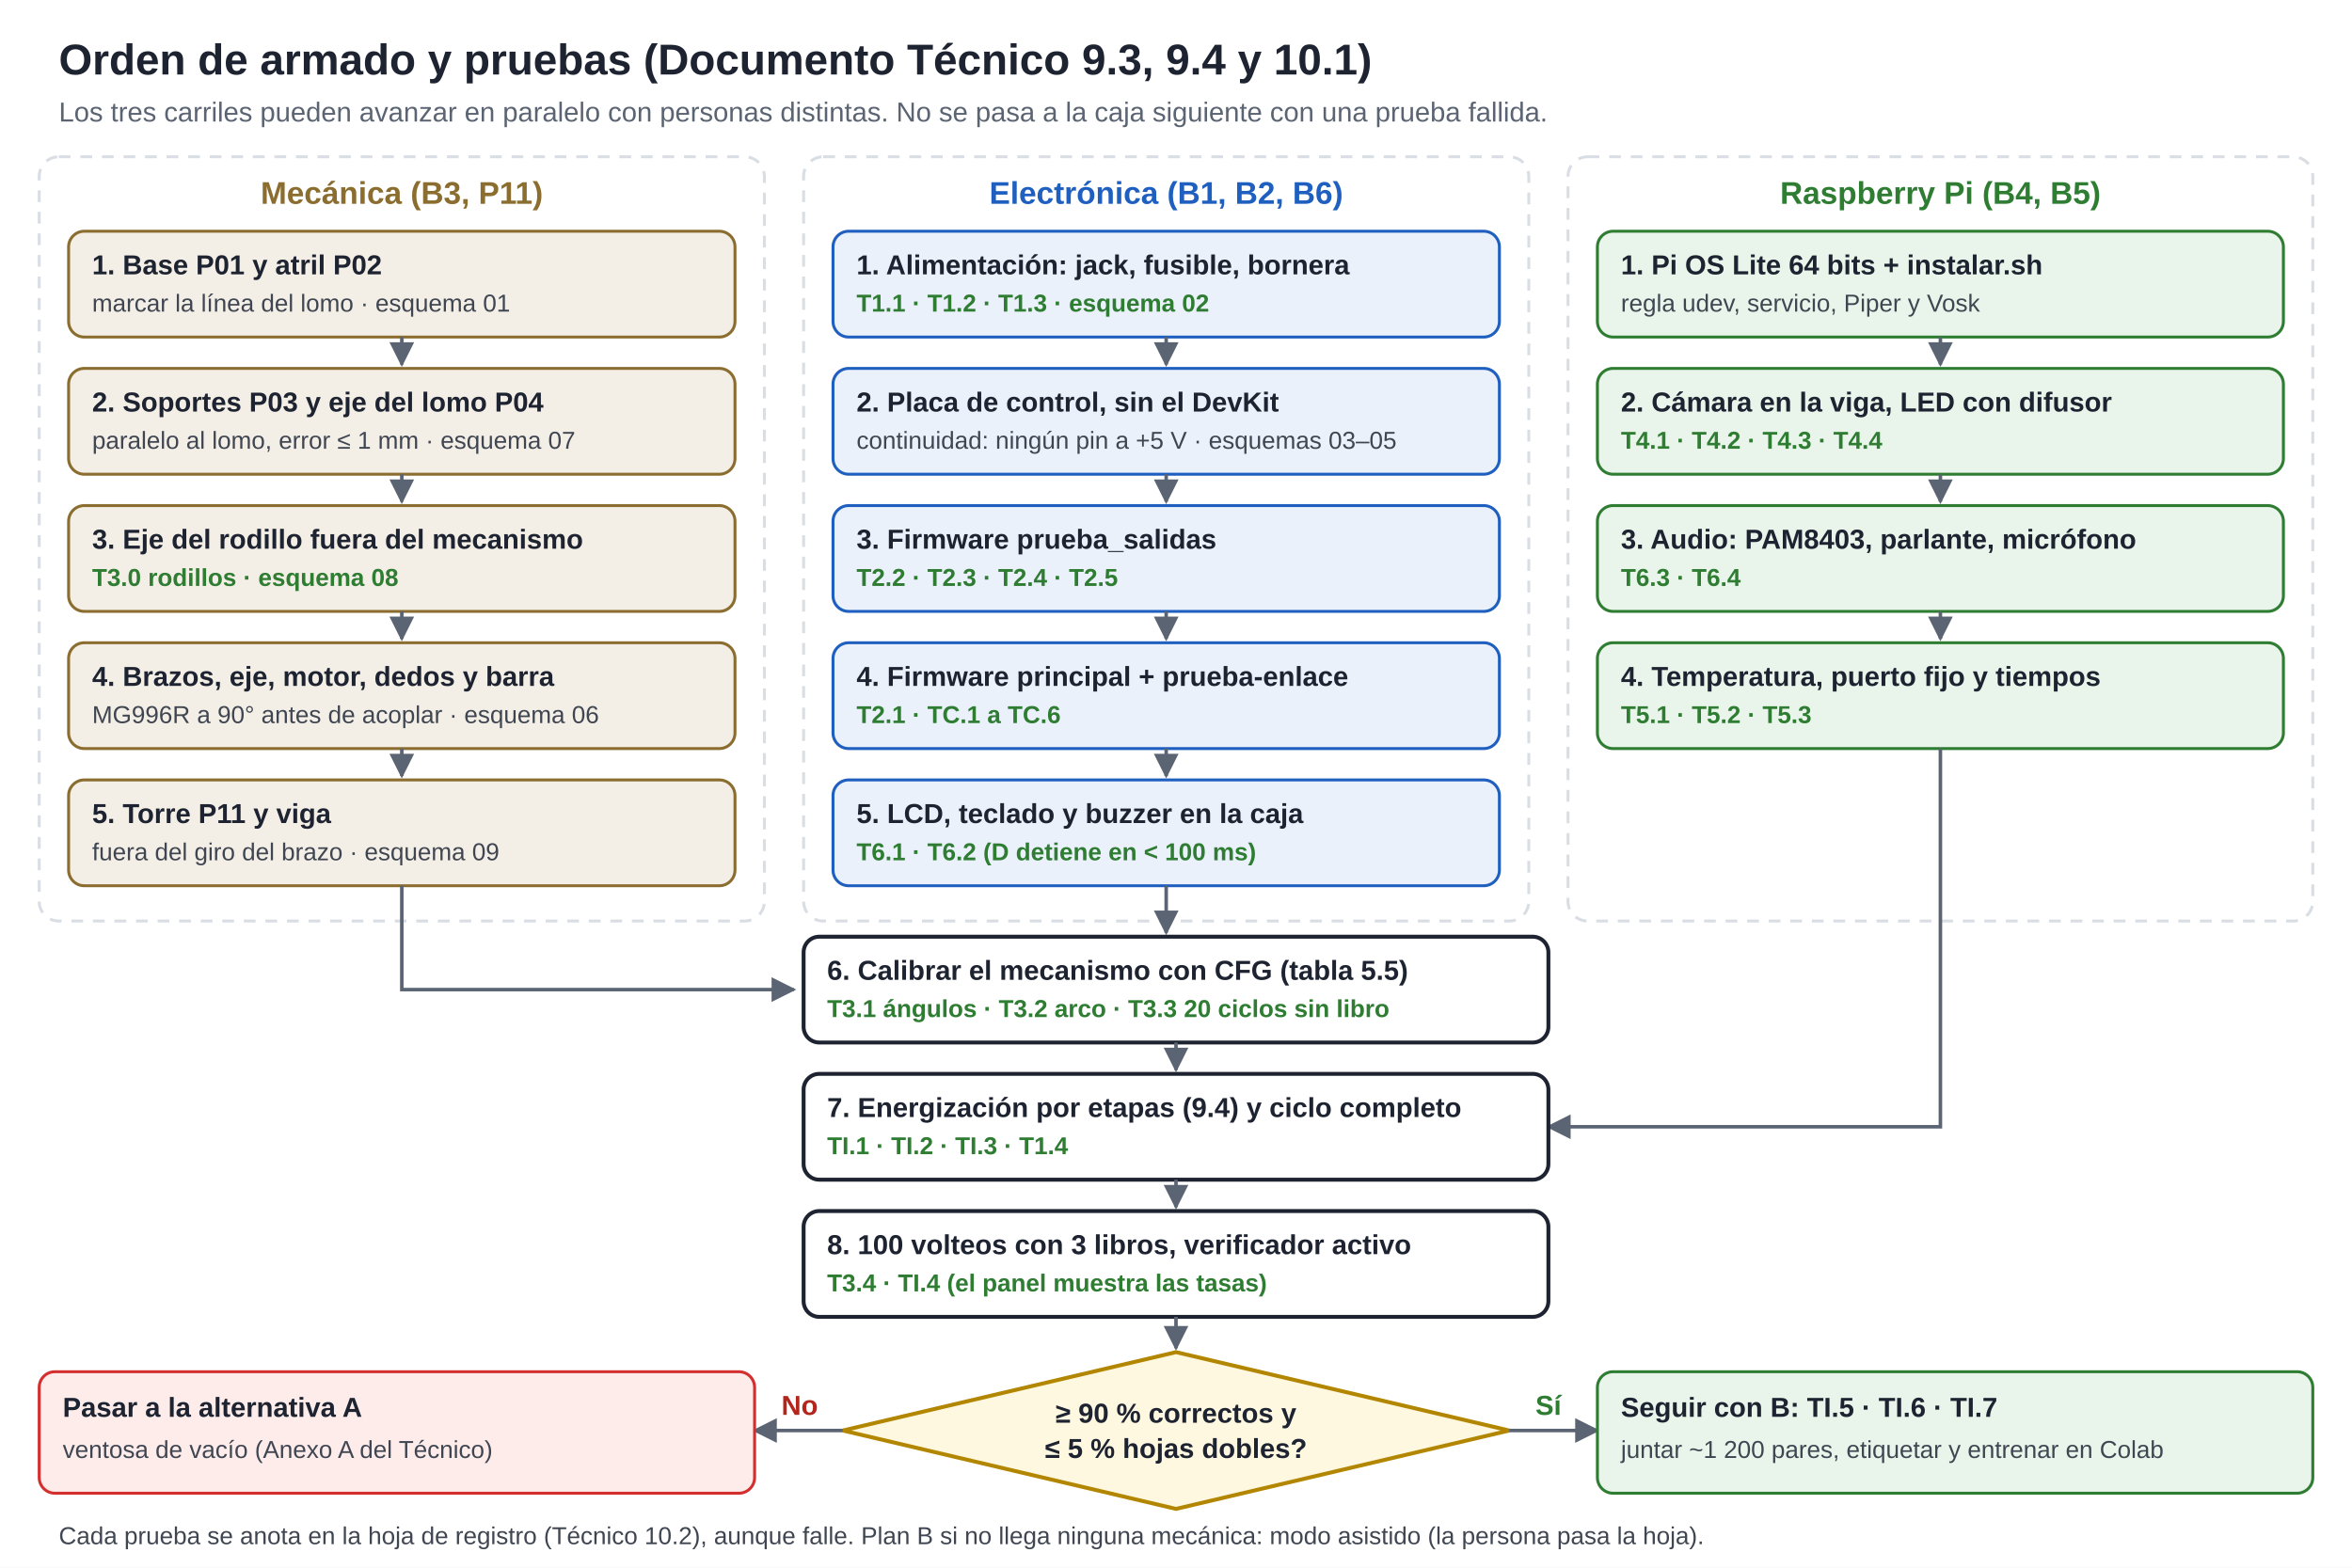
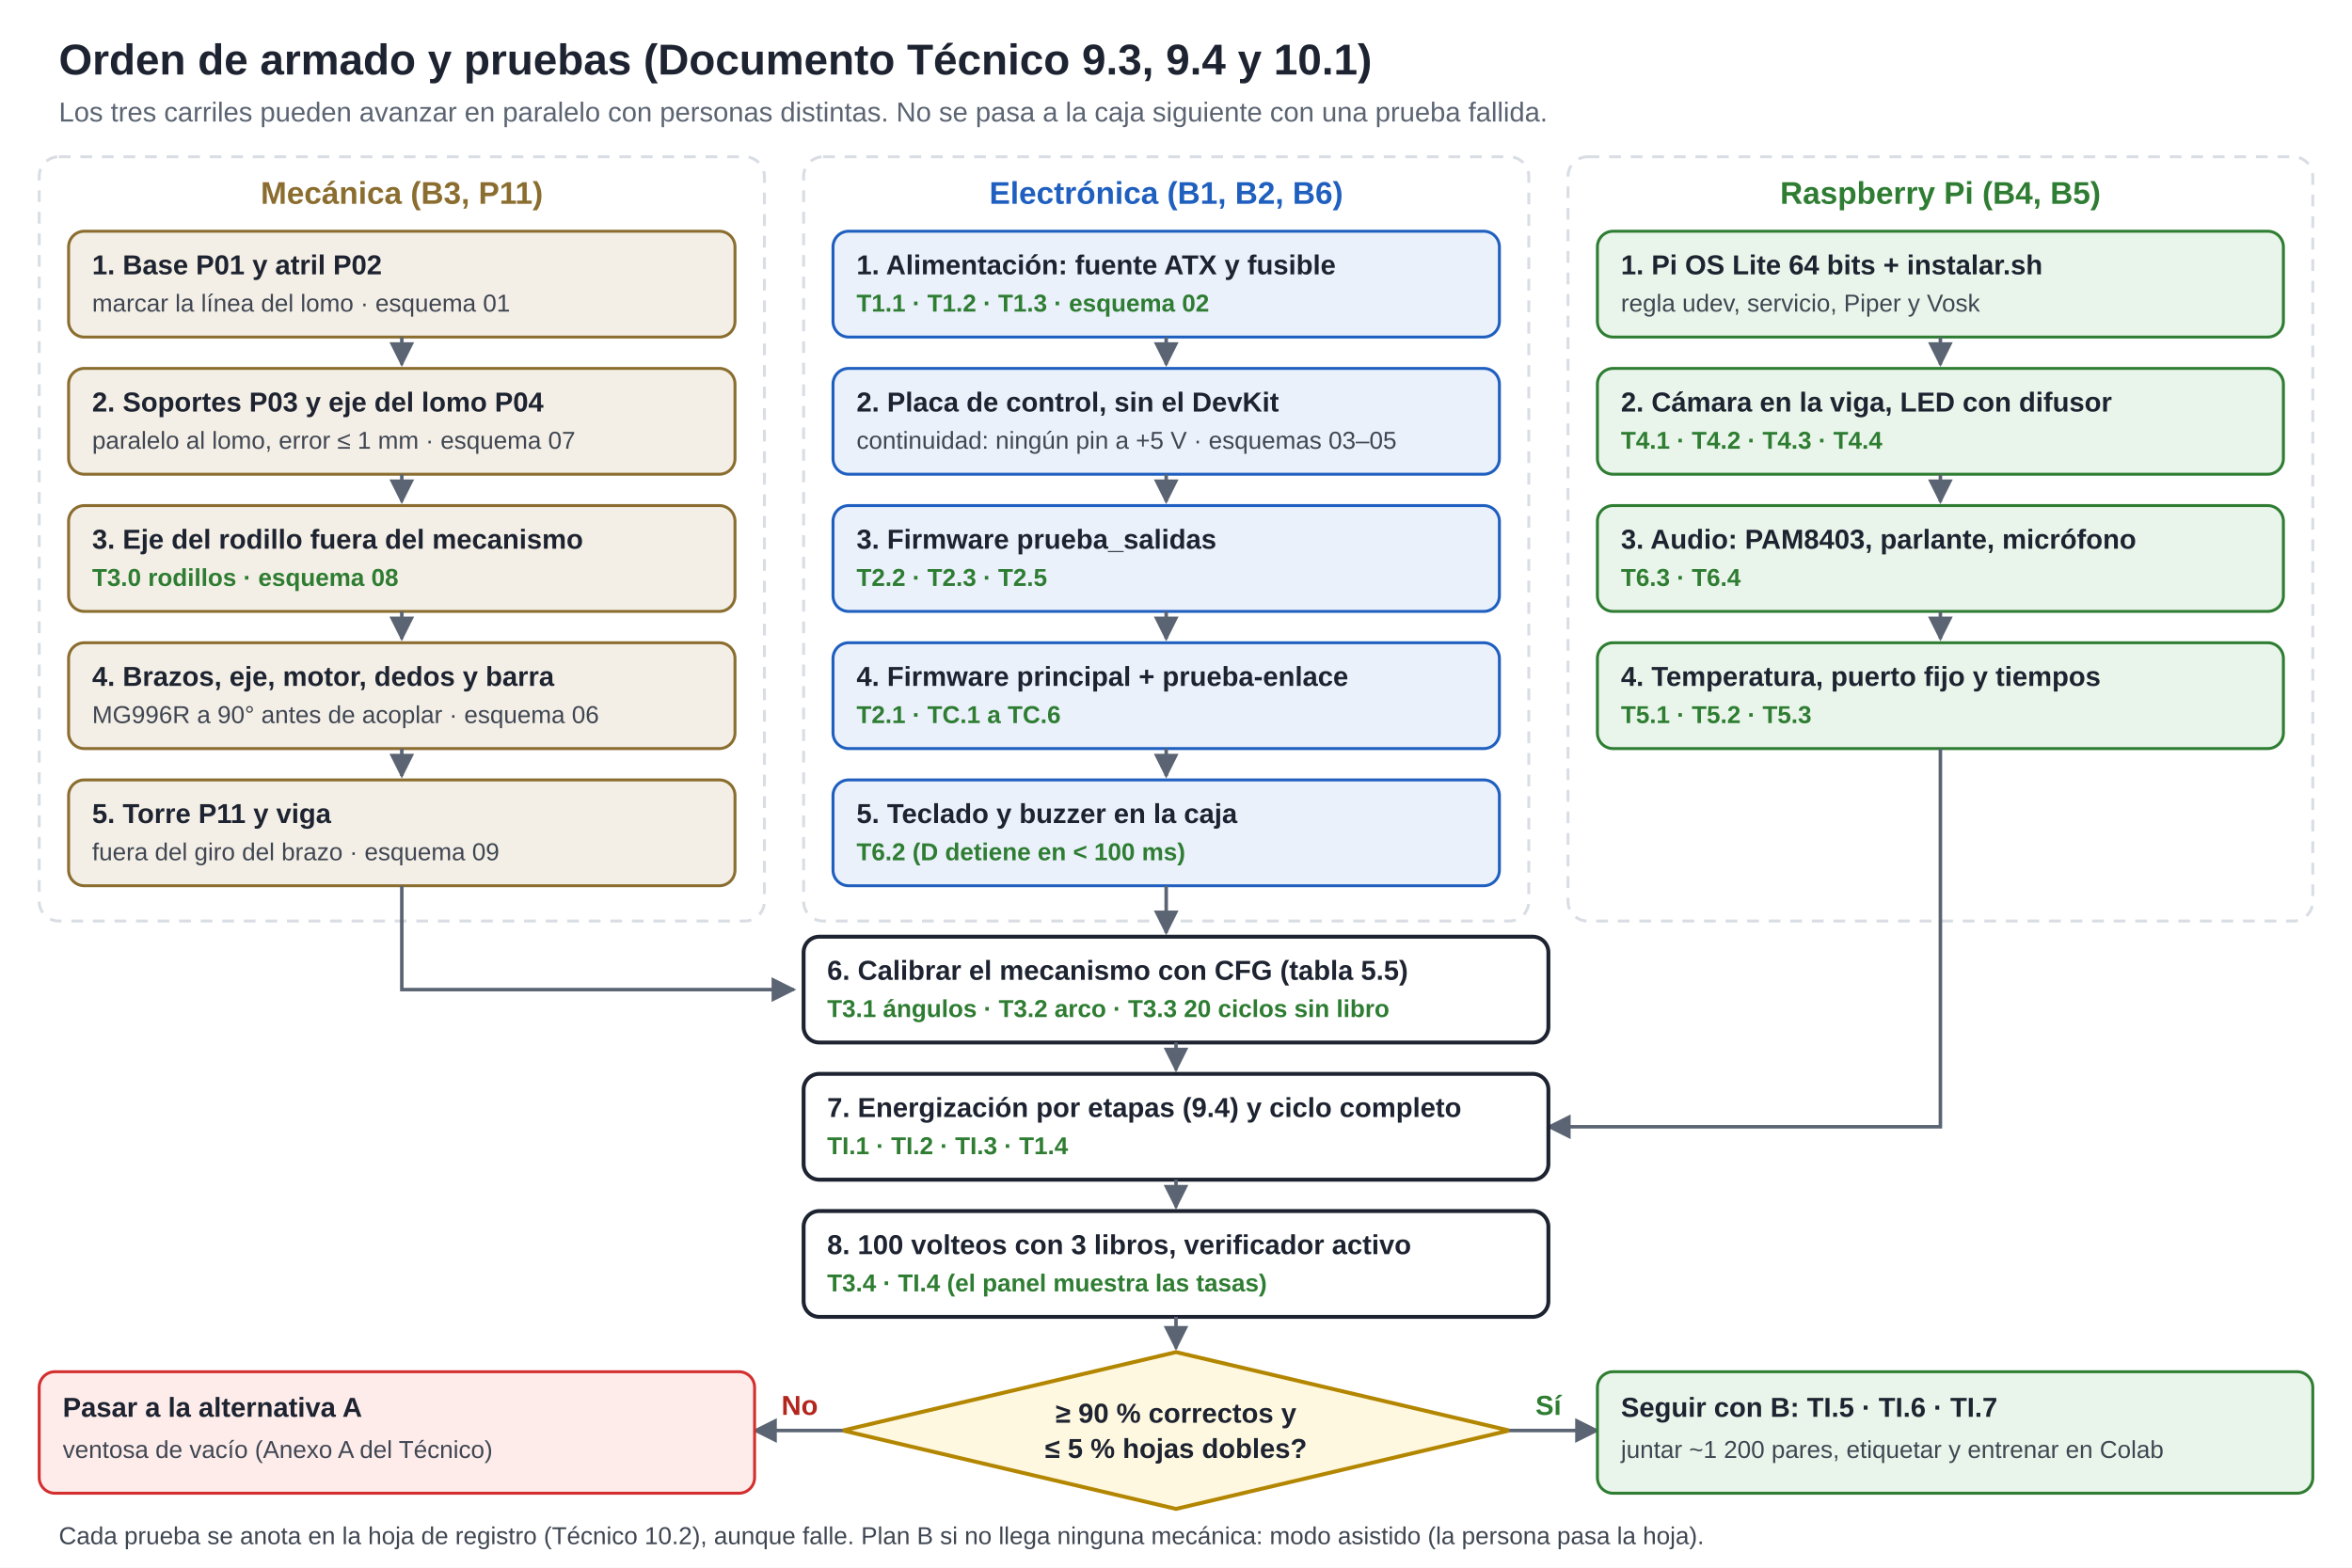
<svg xmlns="http://www.w3.org/2000/svg" viewBox="0 0 1200 800" width="1200" height="800" font-family="Arial, Helvetica, sans-serif">
  <style>
    text { fill: #1d2330; font-size: 14px; }
    .t { font-size: 22px; font-weight: 700; }
    .st { font-size: 14px; fill: #5b6472; }
    .h { font-size: 16px; font-weight: 700; }
    .b { font-weight: 700; }
    .s { font-size: 12.5px; fill: #3f4652; }
    .prueba { font-size: 12.5px; font-weight: 700; fill: #2e7d32; }
    .mec { fill: #f4efe6; stroke: #8a6d2f; stroke-width: 1.5; }
    .ele { fill: #eaf1fb; stroke: #1f5fbf; stroke-width: 1.5; }
    .pi { fill: #e9f5ea; stroke: #2e7d32; stroke-width: 1.5; }
    .int { fill: #ffffff; stroke: #1d2330; stroke-width: 2; }
    .carril { fill: none; stroke: #d9dde4; stroke-width: 1.5; stroke-dasharray: 6 5; }
    .flecha { stroke: #5b6472; stroke-width: 1.8; fill: none; }
  </style>
  <defs>
    <marker id="f" viewBox="0 0 10 10" refX="9" refY="5" markerWidth="7" markerHeight="7" orient="auto">
      <path d="M0 0 L10 5 L0 10 z" fill="#5b6472" />
    </marker>
  </defs>
  <rect width="1200" height="800" fill="#ffffff" />
  <text x="30" y="38" class="t">Orden de armado y pruebas (Documento Técnico 9.3, 9.4 y 10.1)</text>
  <text x="30" y="62" class="st">Los tres carriles pueden avanzar en paralelo con personas distintas. No se pasa a la caja siguiente con una prueba fallida.</text>
  <rect x="20" y="80" width="370" height="390" rx="10" class="carril" />
  <rect x="410" y="80" width="370" height="390" rx="10" class="carril" />
  <rect x="800" y="80" width="380" height="390" rx="10" class="carril" />
  <text x="205" y="104" text-anchor="middle" class="h" style="fill:#8a6d2f">Mecánica (B3, P11)</text>
  <text x="595" y="104" text-anchor="middle" class="h" style="fill:#1f5fbf">Electrónica (B1, B2, B6)</text>
  <text x="990" y="104" text-anchor="middle" class="h" style="fill:#2e7d32">Raspberry Pi (B4, B5)</text>
  <rect x="35" y="118" width="340" height="54" rx="8" class="mec" />
  <text x="47" y="140" class="b">1. Base P01 y atril P02</text>
  <text x="47" y="159" class="s">marcar la línea del lomo · esquema 01</text>
  <rect x="35" y="188" width="340" height="54" rx="8" class="mec" />
  <text x="47" y="210" class="b">2. Soportes P03 y eje del lomo P04</text>
  <text x="47" y="229" class="s">paralelo al lomo, error ≤ 1 mm · esquema 07</text>
  <rect x="35" y="258" width="340" height="54" rx="8" class="mec" />
  <text x="47" y="280" class="b">3. Eje del rodillo fuera del mecanismo</text>
  <text x="47" y="299" class="prueba">T3.0 rodillos · esquema 08</text>
  <rect x="35" y="328" width="340" height="54" rx="8" class="mec" />
  <text x="47" y="350" class="b">4. Brazos, eje, motor, dedos y barra</text>
  <text x="47" y="369" class="s">MG996R a 90° antes de acoplar · esquema 06</text>
  <rect x="35" y="398" width="340" height="54" rx="8" class="mec" />
  <text x="47" y="420" class="b">5. Torre P11 y viga</text>
  <text x="47" y="439" class="s">fuera del giro del brazo · esquema 09</text>
  <path d="M205 172 V186" class="flecha" marker-end="url(#f)" />
  <path d="M205 242 V256" class="flecha" marker-end="url(#f)" />
  <path d="M205 312 V326" class="flecha" marker-end="url(#f)" />
  <path d="M205 382 V396" class="flecha" marker-end="url(#f)" />
  <rect x="425" y="118" width="340" height="54" rx="8" class="ele" />
-   <text x="437" y="140" class="b">1. Alimentación: jack, fusible, bornera</text>
+   <text x="437" y="140" class="b">1. Alimentación: fuente ATX y fusible</text>
  <text x="437" y="159" class="prueba">T1.1 · T1.2 · T1.3 · esquema 02</text>
  <rect x="425" y="188" width="340" height="54" rx="8" class="ele" />
  <text x="437" y="210" class="b">2. Placa de control, sin el DevKit</text>
  <text x="437" y="229" class="s">continuidad: ningún pin a +5 V · esquemas 03–05</text>
  <rect x="425" y="258" width="340" height="54" rx="8" class="ele" />
  <text x="437" y="280" class="b">3. Firmware prueba_salidas</text>
-   <text x="437" y="299" class="prueba">T2.2 · T2.3 · T2.4 · T2.5</text>
+   <text x="437" y="299" class="prueba">T2.2 · T2.3 · T2.5</text>
  <rect x="425" y="328" width="340" height="54" rx="8" class="ele" />
  <text x="437" y="350" class="b">4. Firmware principal + prueba-enlace</text>
  <text x="437" y="369" class="prueba">T2.1 · TC.1 a TC.6</text>
  <rect x="425" y="398" width="340" height="54" rx="8" class="ele" />
-   <text x="437" y="420" class="b">5. LCD, teclado y buzzer en la caja</text>
-   <text x="437" y="439" class="prueba">T6.1 · T6.2 (D detiene en &lt; 100 ms)</text>
+   <text x="437" y="420" class="b">5. Teclado y buzzer en la caja</text>
+   <text x="437" y="439" class="prueba">T6.2 (D detiene en &lt; 100 ms)</text>
  <path d="M595 172 V186" class="flecha" marker-end="url(#f)" />
  <path d="M595 242 V256" class="flecha" marker-end="url(#f)" />
  <path d="M595 312 V326" class="flecha" marker-end="url(#f)" />
  <path d="M595 382 V396" class="flecha" marker-end="url(#f)" />
  <rect x="815" y="118" width="350" height="54" rx="8" class="pi" />
  <text x="827" y="140" class="b">1. Pi OS Lite 64 bits + instalar.sh</text>
  <text x="827" y="159" class="s">regla udev, servicio, Piper y Vosk</text>
  <rect x="815" y="188" width="350" height="54" rx="8" class="pi" />
  <text x="827" y="210" class="b">2. Cámara en la viga, LED con difusor</text>
  <text x="827" y="229" class="prueba">T4.1 · T4.2 · T4.3 · T4.4</text>
  <rect x="815" y="258" width="350" height="54" rx="8" class="pi" />
  <text x="827" y="280" class="b">3. Audio: PAM8403, parlante, micrófono</text>
  <text x="827" y="299" class="prueba">T6.3 · T6.4</text>
  <rect x="815" y="328" width="350" height="54" rx="8" class="pi" />
  <text x="827" y="350" class="b">4. Temperatura, puerto fijo y tiempos</text>
  <text x="827" y="369" class="prueba">T5.1 · T5.2 · T5.3</text>
  <path d="M990 172 V186" class="flecha" marker-end="url(#f)" />
  <path d="M990 242 V256" class="flecha" marker-end="url(#f)" />
  <path d="M990 312 V326" class="flecha" marker-end="url(#f)" />
  <path d="M205 452 V505 H405" class="flecha" marker-end="url(#f)" />
  <path d="M595 452 V476" class="flecha" marker-end="url(#f)" />
  <path d="M990 382 V575 H790" class="flecha" marker-end="url(#f)" />
  <rect x="410" y="478" width="380" height="54" rx="8" class="int" />
  <text x="422" y="500" class="b">6. Calibrar el mecanismo con CFG (tabla 5.5)</text>
  <text x="422" y="519" class="prueba">T3.1 ángulos · T3.2 arco · T3.3 20 ciclos sin libro</text>
  <path d="M600 532 V546" class="flecha" marker-end="url(#f)" />
  <rect x="410" y="548" width="380" height="54" rx="8" class="int" />
  <text x="422" y="570" class="b">7. Energización por etapas (9.4) y ciclo completo</text>
  <text x="422" y="589" class="prueba">TI.1 · TI.2 · TI.3 · T1.4</text>
  <path d="M600 602 V616" class="flecha" marker-end="url(#f)" />
  <rect x="410" y="618" width="380" height="54" rx="8" class="int" />
  <text x="422" y="640" class="b">8. 100 volteos con 3 libros, verificador activo</text>
  <text x="422" y="659" class="prueba">T3.4 · TI.4 (el panel muestra las tasas)</text>
  <path d="M600 672 V688" class="flecha" marker-end="url(#f)" />
  <polygon points="600,690 770,730 600,770 430,730" fill="#fff8e1" stroke="#b38600" stroke-width="2" />
  <text x="600" y="726" text-anchor="middle" class="b">≥ 90 % correctos y</text>
  <text x="600" y="744" text-anchor="middle" class="b">≤ 5 % hojas dobles?</text>
  <path d="M770 730 H815" class="flecha" marker-end="url(#f)" />
  <text x="790" y="722" text-anchor="middle" class="b" style="fill:#2e7d32">Sí</text>
  <rect x="815" y="700" width="365" height="62" rx="8" class="pi" />
  <text x="827" y="723" class="b">Seguir con B: TI.5 · TI.6 · TI.7</text>
  <text x="827" y="744" class="s">juntar ~1 200 pares, etiquetar y entrenar en Colab</text>
  <path d="M430 730 H385" class="flecha" marker-end="url(#f)" />
  <text x="408" y="722" text-anchor="middle" class="b" style="fill:#b3261e">No</text>
  <rect x="20" y="700" width="365" height="62" rx="8" fill="#fdecea" stroke="#d32f2f" stroke-width="1.5" />
  <text x="32" y="723" class="b">Pasar a la alternativa A</text>
  <text x="32" y="744" class="s">ventosa de vacío (Anexo A del Técnico)</text>
  <text x="30" y="788" class="s">Cada prueba se anota en la hoja de registro (Técnico 10.2), aunque falle. Plan B si no llega ninguna mecánica: modo asistido (la persona pasa la hoja).</text>
</svg>
